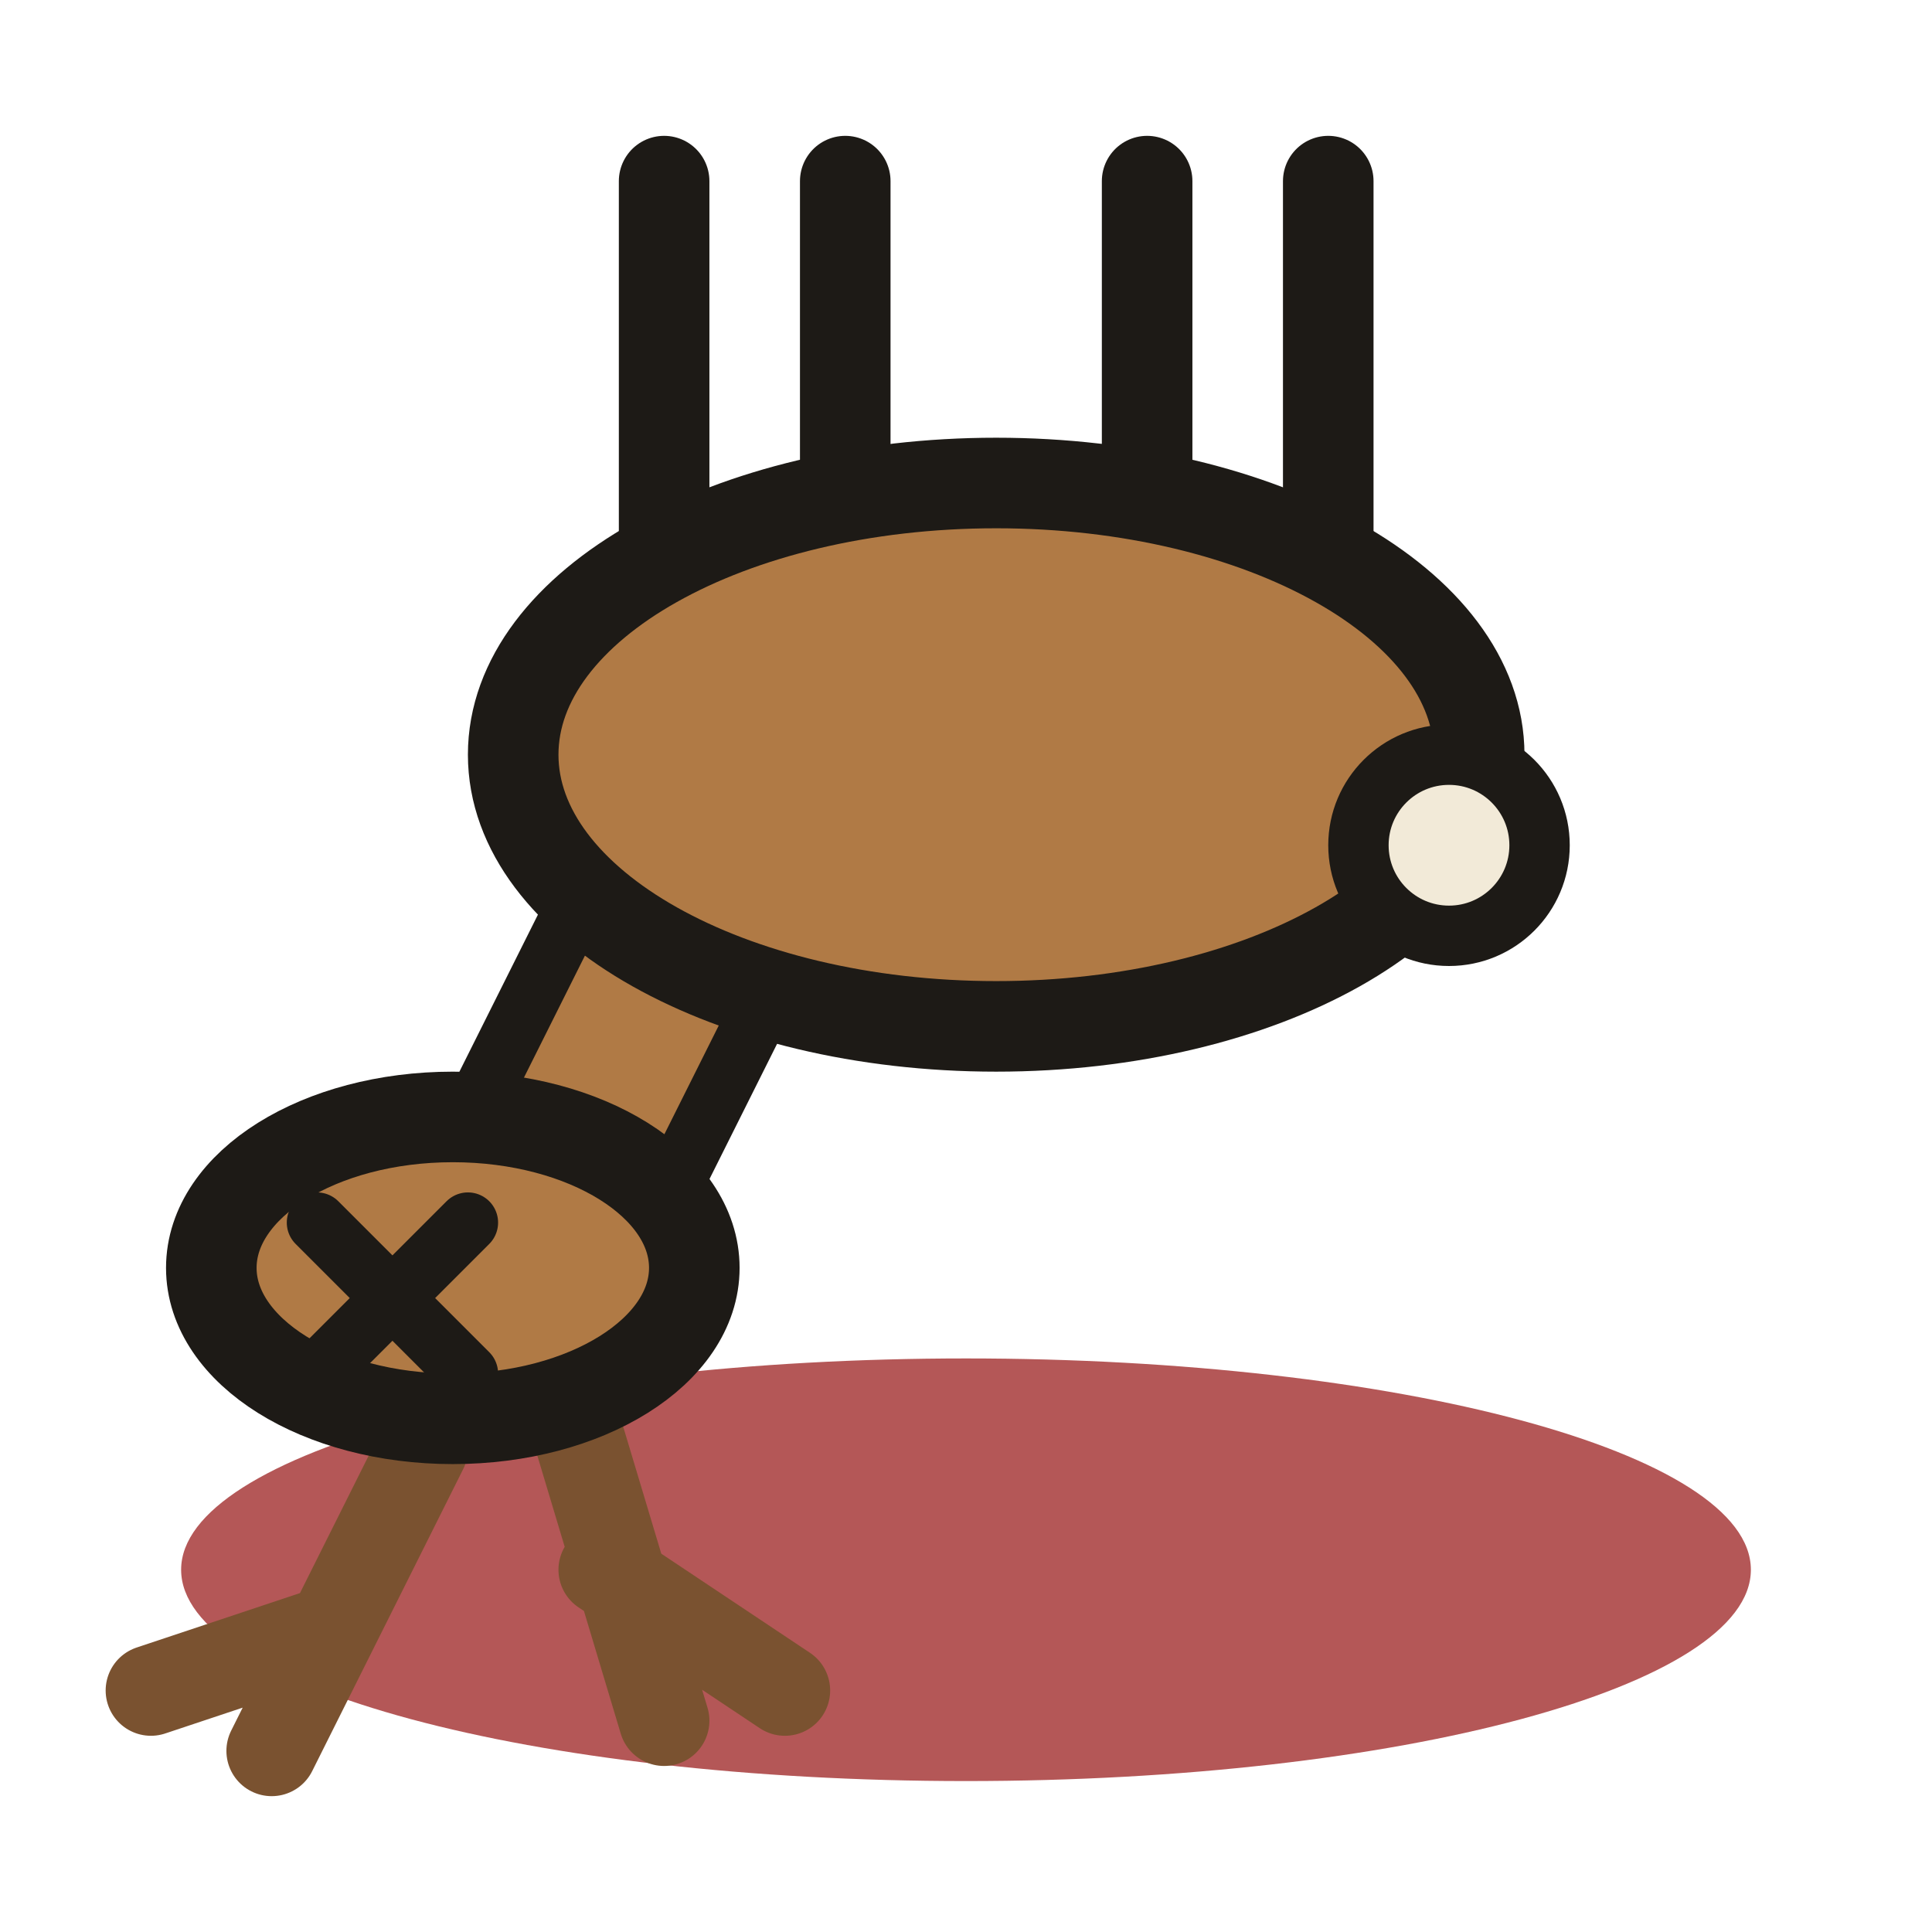
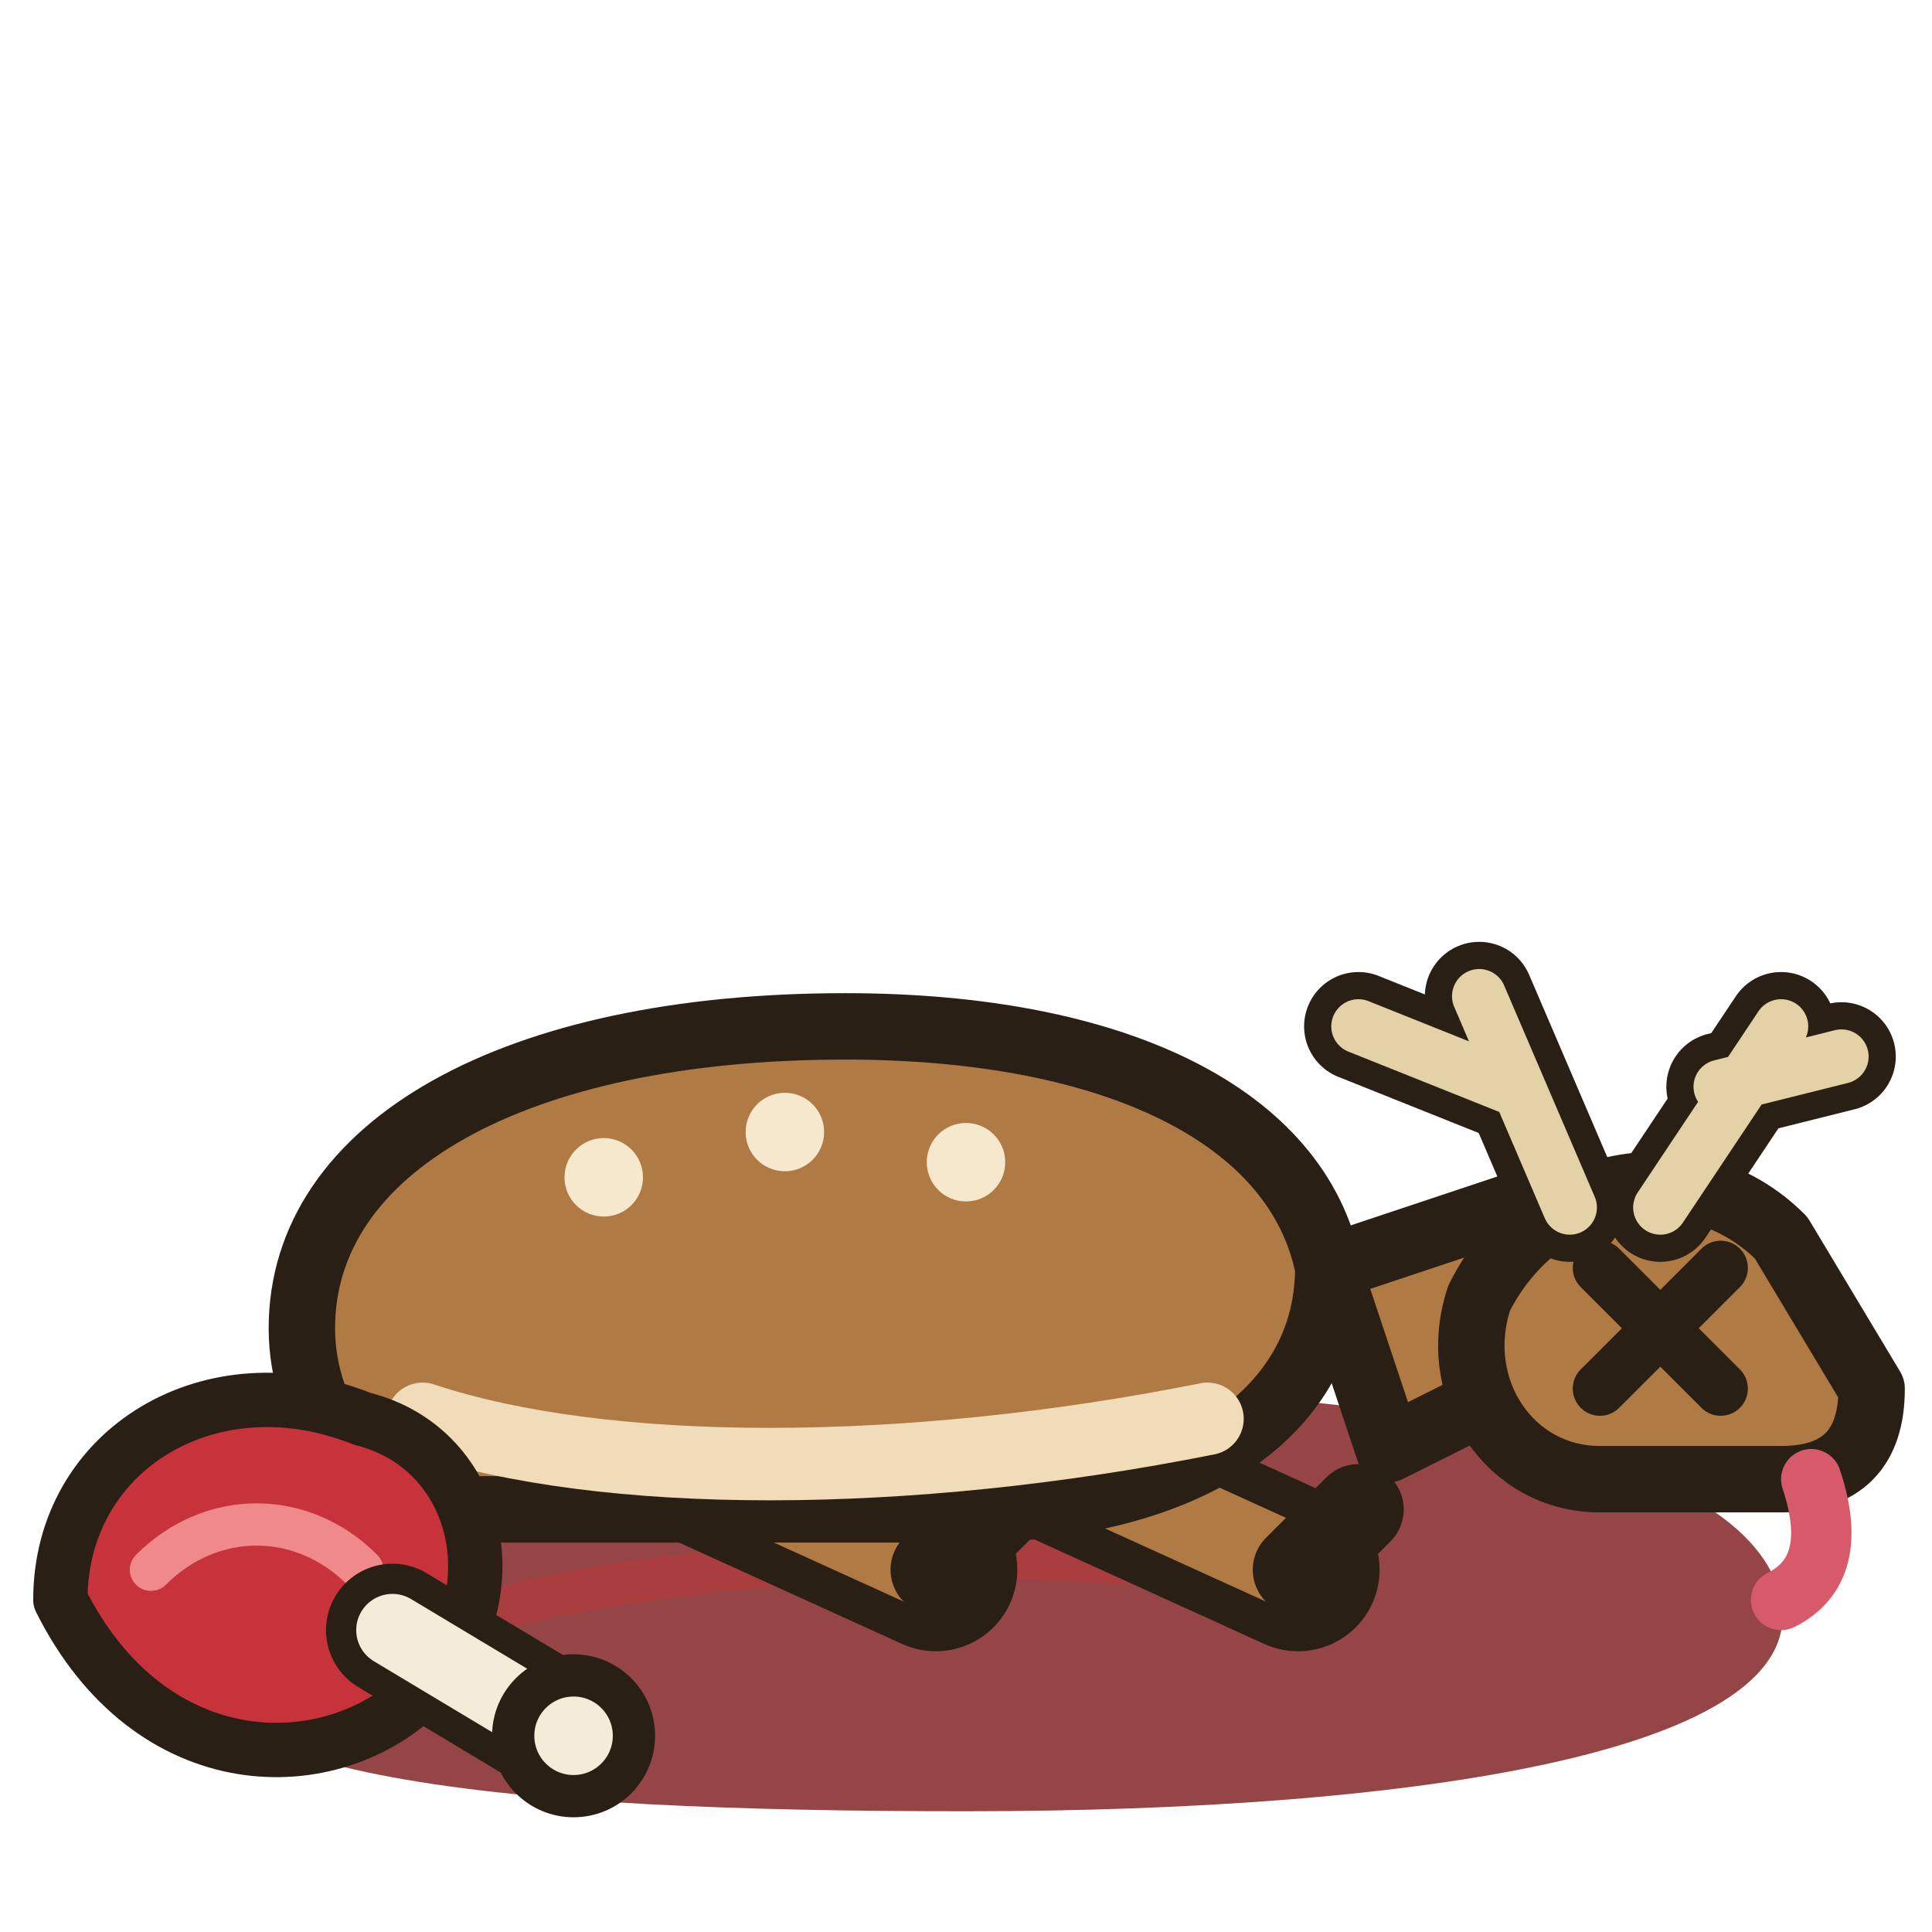
<svg xmlns="http://www.w3.org/2000/svg" width="64" height="64" viewBox="0 0 64 64">
-   <g stroke="#1d1a16" stroke-width="3" stroke-linejoin="round" stroke-linecap="round">
-     <ellipse cx="32" cy="52" rx="26" ry="7" fill="#9b1f1f" stroke="none" opacity=".75" />
-     <g transform="translate(0 8) rotate(180 32 28)">
-       <path d="M20 44v14M26 46v12M36 46v12M42 44v14" fill="none" />
-       <path d="M40 36l6-12" stroke-width="9" />
-       <path d="M40 36l6-12" stroke="#b07a45" stroke-width="5" />
-       <ellipse cx="31" cy="39" rx="16" ry="9" fill="#b07a45" />
-       <circle cx="16" cy="36" r="3" fill="#f2ead8" stroke-width="2" />
-       <path d="M45 17l-3-10M44 12l-6-4M50 16l5-10M53 10l6-2" fill="none" stroke="#7a5230" stroke-width="3" />
-       <ellipse cx="49" cy="22" rx="8" ry="5" fill="#b07a45" />
-     </g>
-     <path d="M10.5 40.5l5 5M15.5 40.5l-5 5" stroke-width="2" />
+   <g stroke="#2a1f14" stroke-width="2.2" stroke-linejoin="round" stroke-linecap="round">
+     <path d="M6 54c2-6 14-9 28-8 12 0 24 2 25 7 1 5-12 7-27 7S5 59 6 54z" fill="#7a1616" stroke="none" opacity=".8" />
+     <path d="M14 54c6-2 16-3 26-2" fill="none" stroke="#b33a3a" stroke-width="1.4" opacity=".7" />
+     <path d="M20 47l11 5" stroke-width="5.4" />
+     <path d="M20 47l11 5" stroke="#b07a45" stroke-width="2.8" />
+     <path d="M31 52l2 -2" stroke-width="3" />
+     <path d="M32 47l11 5" stroke-width="5.4" />
+     <path d="M32 47l11 5" stroke="#b07a45" stroke-width="2.8" />
+     <path d="M43 52l2 -2" stroke-width="3" />
+     <path d="M10 44c0-6 7-10 18-10 9 0 15 3 16 8 0 5-5 8-12 8H16c-4 0-6-3-6-6z" fill="#b07a45" />
+     <path d="M14 47c6 2 16 2 26 0" fill="none" stroke="#f0dcb8" stroke-width="2.4" />
+     <circle cx="20" cy="39" r="1.3" fill="#f6e8cc" stroke="none" />
+     <circle cx="26" cy="37.5" r="1.3" fill="#f6e8cc" stroke="none" />
+     <circle cx="32" cy="38.5" r="1.3" fill="#f6e8cc" stroke="none" />
+     <path d="M44 42l6-2 2 5-6 3z" fill="#b07a45" />
+     <path d="M49 43c2-4 7-5 10-2l3 5c0 2-1 3-3 3h-6c-3 0-5-3-4-6z" fill="#b07a45" />
+     <path d="M52 40l-3-7M50 36l-5-2M55 40l4-6M57 36l4-1" fill="none" stroke-width="3.6" />
+     <path d="M52 40l-3-7M50 36l-5-2M55 40l4-6M57 36l4-1" fill="none" stroke="#e3d2a8" stroke-width="1.8" />
+     <path d="M53 42l4 4M57 42l-4 4" stroke-width="1.8" />
+     <path d="M60 49q1 3 -1 4" fill="none" stroke="#d65a6a" stroke-width="2" />
+     <path d="M2 53c0-5 5-8 10-6 4 1 5 6 2 9-3 3-9 3-12-3z" fill="#c8323a" stroke-width="1.8" />
+     <path d="M5 52c2-2 5-2 7 0" fill="none" stroke="#f08a8a" stroke-width="1.4" />
+     <path d="M13 54l5 3" stroke-width="4.4" />
+     <path d="M13 54l5 3" stroke="#f4ecd8" stroke-width="2.4" />
+     <circle cx="19" cy="57.5" r="2" fill="#f4ecd8" stroke-width="1.4" />
  </g>
</svg>
